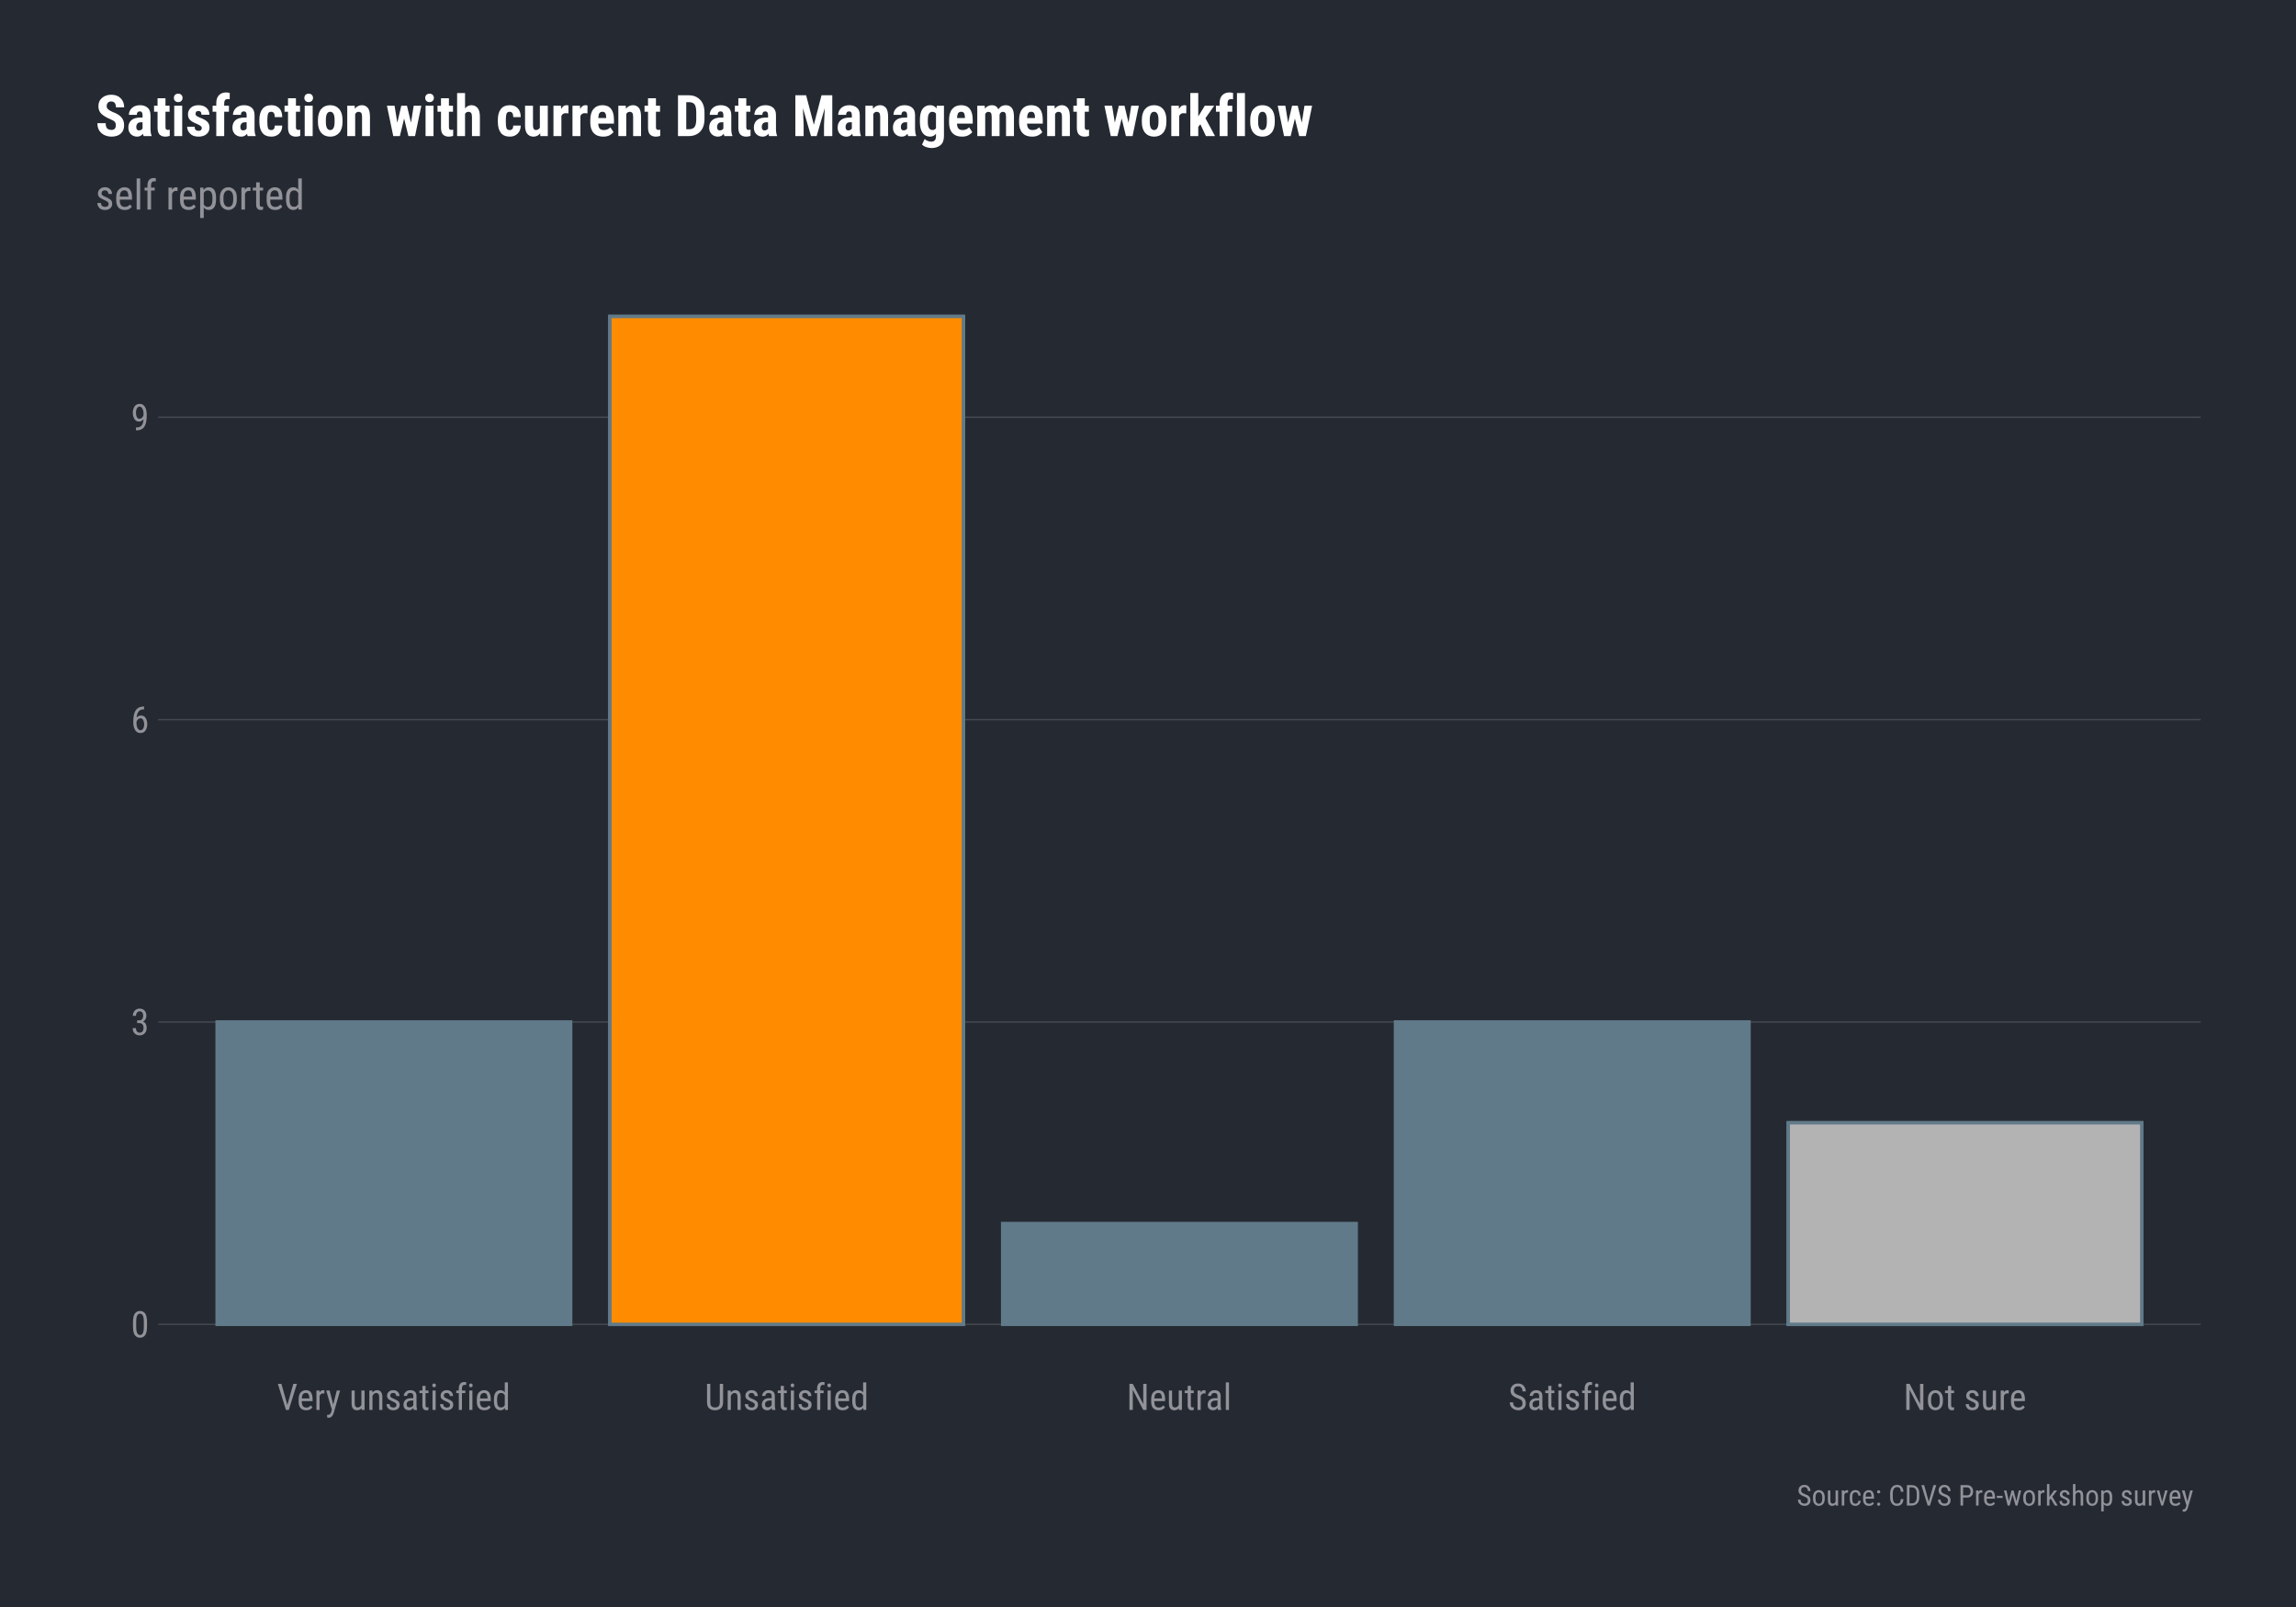
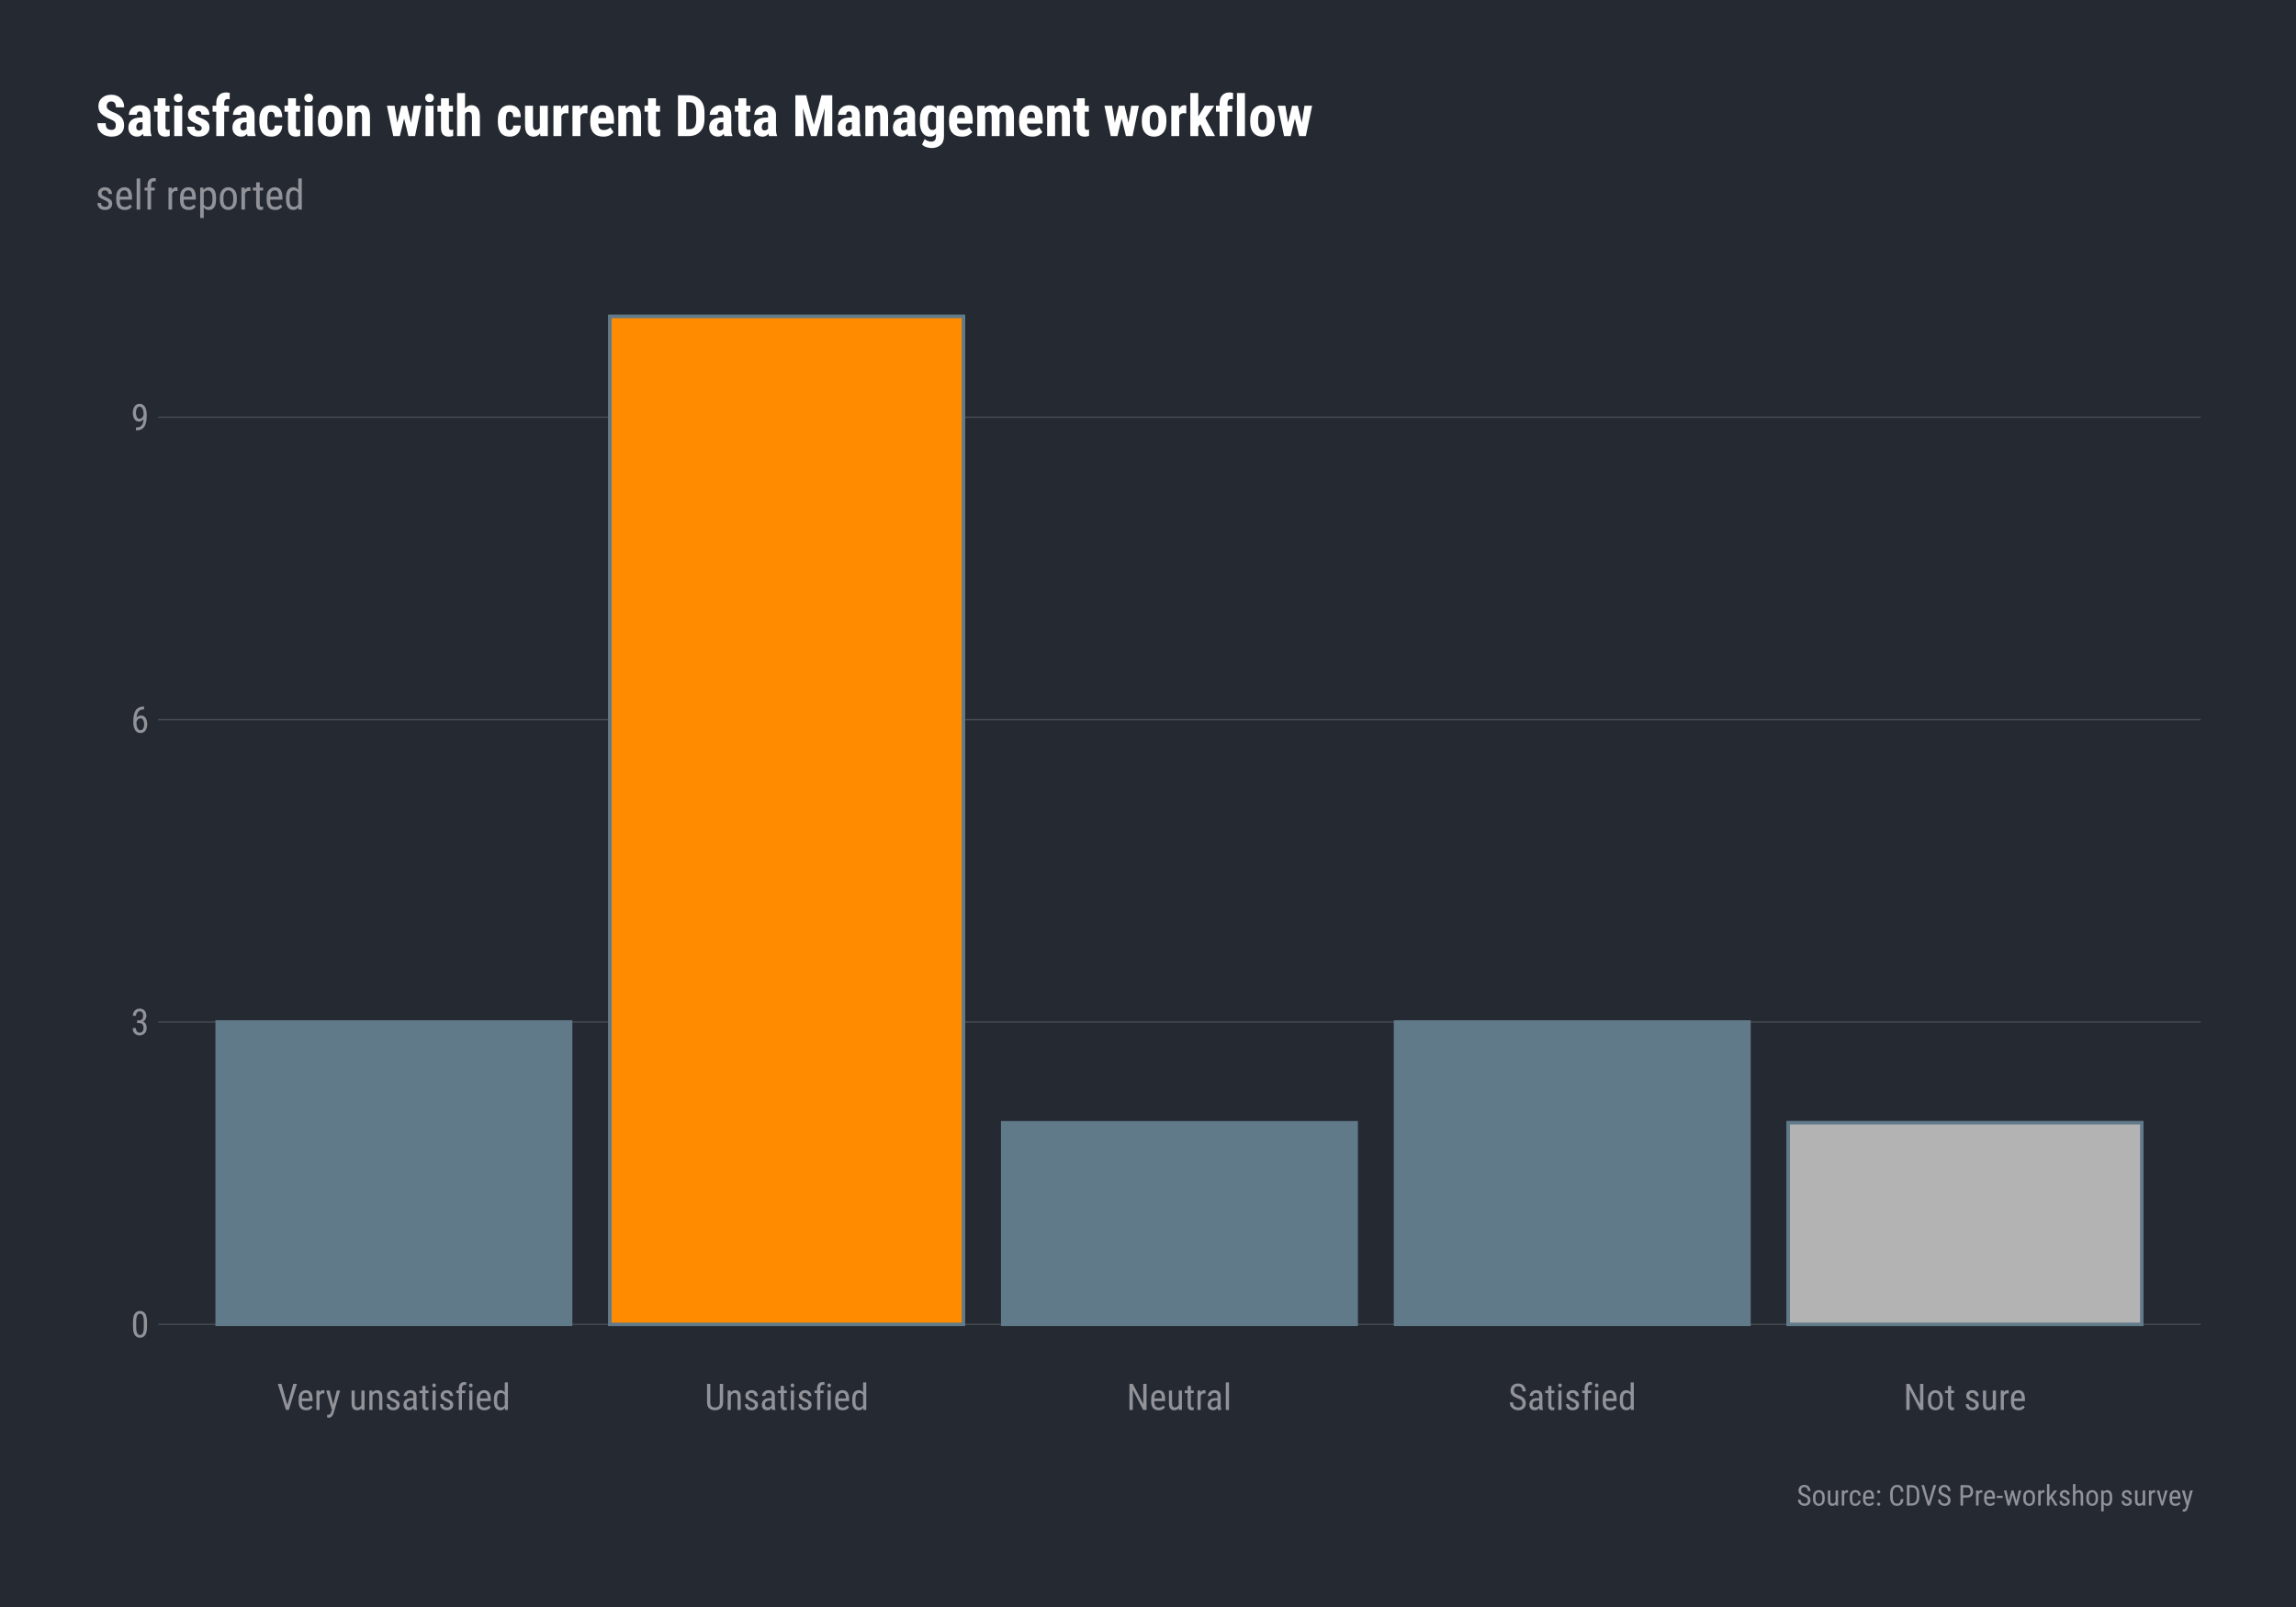
<svg xmlns="http://www.w3.org/2000/svg" viewBox="0 0 720.00 504.00">
  <defs>
    <style type="text/css">
    line, polyline, polygon, path, rect, circle {
      fill: none;
      stroke: #000000;
      stroke-linecap: round;
      stroke-linejoin: round;
      stroke-miterlimit: 10.00;
    }
  </style>
  </defs>
  <rect width="100%" height="100%" style="stroke: none; fill: #FFFFFF;" />
  <rect x="0" y="0.00" width="720.00" height="504.00" style="stroke-width: 1.12; stroke: #252A32; fill: #252A32;" />
  <defs>
    <clipPath id="cpNDkuNjF8NjkwLjExfDQzMS4xNXw4My40NQ==">
      <rect x="49.61" y="83.45" width="640.50" height="347.71" />
    </clipPath>
  </defs>
  <rect x="49.61" y="83.45" width="640.50" height="347.71" style="stroke-width: 1.12; stroke: #252A32; fill: #252A32;" clip-path="url(#cpNDkuNjF8NjkwLjExfDQzMS4xNXw4My40NQ==)" />
  <polyline points="49.61,415.35 690.11,415.35 " style="stroke-width: 0.43; stroke: #464950; stroke-linecap: butt;" clip-path="url(#cpNDkuNjF8NjkwLjExfDQzMS4xNXw4My40NQ==)" />
  <polyline points="49.61,320.52 690.11,320.52 " style="stroke-width: 0.43; stroke: #464950; stroke-linecap: butt;" clip-path="url(#cpNDkuNjF8NjkwLjExfDQzMS4xNXw4My40NQ==)" />
  <polyline points="49.61,225.69 690.11,225.69 " style="stroke-width: 0.43; stroke: #464950; stroke-linecap: butt;" clip-path="url(#cpNDkuNjF8NjkwLjExfDQzMS4xNXw4My40NQ==)" />
  <polyline points="49.61,130.86 690.11,130.86 " style="stroke-width: 0.43; stroke: #464950; stroke-linecap: butt;" clip-path="url(#cpNDkuNjF8NjkwLjExfDQzMS4xNXw4My40NQ==)" />
  <rect x="68.09" y="320.52" width="110.86" height="94.83" style="stroke-width: 1.07; stroke: #617A89; stroke-linecap: square; stroke-linejoin: miter; fill: #617A89;" clip-path="url(#cpNDkuNjF8NjkwLjExfDQzMS4xNXw4My40NQ==)" />
  <rect x="191.26" y="99.25" width="110.86" height="316.10" style="stroke-width: 1.07; stroke: #617A89; stroke-linecap: square; stroke-linejoin: miter; fill: #617A89;" clip-path="url(#cpNDkuNjF8NjkwLjExfDQzMS4xNXw4My40NQ==)" />
-   <rect x="314.43" y="383.74" width="110.86" height="31.61" style="stroke-width: 1.07; stroke: #617A89; stroke-linecap: square; stroke-linejoin: miter; fill: #617A89;" clip-path="url(#cpNDkuNjF8NjkwLjExfDQzMS4xNXw4My40NQ==)" />
+   <rect x="314.43" y="352.13" width="110.86" height="63.22" style="stroke-width: 1.07; stroke: #617A89; stroke-linecap: square; stroke-linejoin: miter; fill: #617A89;" clip-path="url(#cpNDkuNjF8NjkwLjExfDQzMS4xNXw4My40NQ==)" />
  <rect x="437.61" y="320.52" width="110.86" height="94.83" style="stroke-width: 1.07; stroke: #617A89; stroke-linecap: square; stroke-linejoin: miter; fill: #617A89;" clip-path="url(#cpNDkuNjF8NjkwLjExfDQzMS4xNXw4My40NQ==)" />
  <rect x="560.78" y="352.13" width="110.86" height="63.22" style="stroke-width: 1.07; stroke: #617A89; stroke-linecap: square; stroke-linejoin: miter; fill: #617A89;" clip-path="url(#cpNDkuNjF8NjkwLjExfDQzMS4xNXw4My40NQ==)" />
  <rect x="191.26" y="99.25" width="110.86" height="316.10" style="stroke-width: 1.07; stroke: #617A89; stroke-linecap: square; stroke-linejoin: miter; fill: #FF8C00;" clip-path="url(#cpNDkuNjF8NjkwLjExfDQzMS4xNXw4My40NQ==)" />
  <rect x="560.78" y="352.13" width="110.86" height="63.22" style="stroke-width: 1.07; stroke: #617A89; stroke-linecap: square; stroke-linejoin: miter; fill: #B3B3B3;" clip-path="url(#cpNDkuNjF8NjkwLjExfDQzMS4xNXw4My40NQ==)" />
  <defs>
    <clipPath id="cpMC4wMHw3MjAuMDB8NTA0LjAwfDAuMDA=">
      <rect x="0.00" y="0.00" width="720.00" height="504.00" />
    </clipPath>
  </defs>
  <g clip-path="url(#cpMC4wMHw3MjAuMDB8NTA0LjAwfDAuMDA=)">
    <text x="41.07" y="419.44" style="font-size: 11.50px; fill: #929299; font-family: Roboto Condensed;" textLength="5.68px" lengthAdjust="spacingAndGlyphs">0</text>
  </g>
  <g clip-path="url(#cpMC4wMHw3MjAuMDB8NTA0LjAwfDAuMDA=)">
    <text x="41.07" y="324.61" style="font-size: 11.50px; fill: #929299; font-family: Roboto Condensed;" textLength="5.68px" lengthAdjust="spacingAndGlyphs">3</text>
  </g>
  <g clip-path="url(#cpMC4wMHw3MjAuMDB8NTA0LjAwfDAuMDA=)">
    <text x="41.07" y="229.78" style="font-size: 11.50px; fill: #929299; font-family: Roboto Condensed;" textLength="5.68px" lengthAdjust="spacingAndGlyphs">6</text>
  </g>
  <g clip-path="url(#cpMC4wMHw3MjAuMDB8NTA0LjAwfDAuMDA=)">
    <text x="41.07" y="134.95" style="font-size: 11.50px; fill: #929299; font-family: Roboto Condensed;" textLength="5.68px" lengthAdjust="spacingAndGlyphs">9</text>
  </g>
  <g clip-path="url(#cpMC4wMHw3MjAuMDB8NTA0LjAwfDAuMDA=)">
    <text x="86.89" y="442.19" style="font-size: 11.50px; fill: #929299; font-family: Roboto Condensed;" textLength="73.25px" lengthAdjust="spacingAndGlyphs">Very unsatisfied</text>
  </g>
  <g clip-path="url(#cpMC4wMHw3MjAuMDB8NTA0LjAwfDAuMDA=)">
    <text x="220.99" y="442.19" style="font-size: 11.50px; fill: #929299; font-family: Roboto Condensed;" textLength="51.40px" lengthAdjust="spacingAndGlyphs">Unsatisfied</text>
  </g>
  <g clip-path="url(#cpMC4wMHw3MjAuMDB8NTA0LjAwfDAuMDA=)">
    <text x="353.31" y="442.19" style="font-size: 11.50px; fill: #929299; font-family: Roboto Condensed;" textLength="33.10px" lengthAdjust="spacingAndGlyphs">Neutral</text>
  </g>
  <g clip-path="url(#cpMC4wMHw3MjAuMDB8NTA0LjAwfDAuMDA=)">
    <text x="472.99" y="442.19" style="font-size: 11.50px; fill: #929299; font-family: Roboto Condensed;" textLength="40.10px" lengthAdjust="spacingAndGlyphs">Satisfied</text>
  </g>
  <g clip-path="url(#cpMC4wMHw3MjAuMDB8NTA0LjAwfDAuMDA=)">
    <text x="596.91" y="442.19" style="font-size: 11.50px; fill: #929299; font-family: Roboto Condensed;" textLength="38.60px" lengthAdjust="spacingAndGlyphs">Not sure</text>
  </g>
  <g clip-path="url(#cpMC4wMHw3MjAuMDB8NTA0LjAwfDAuMDA=)">
    <text x="29.89" y="65.73" style="font-size: 13.00px; fill: #929299; font-family: Roboto Condensed;" textLength="65.39px" lengthAdjust="spacingAndGlyphs">self reported</text>
  </g>
  <g clip-path="url(#cpMC4wMHw3MjAuMDB8NTA0LjAwfDAuMDA=)">
    <text x="29.89" y="42.68" style="font-size: 18.00px; font-weight: bold; fill: #FFFFFF; font-family: Roboto Condensed;" textLength="381.91px" lengthAdjust="spacingAndGlyphs">Satisfaction with current Data Management workflow</text>
  </g>
  <g clip-path="url(#cpMC4wMHw3MjAuMDB8NTA0LjAwfDAuMDA=)">
    <text x="563.45" y="472.19" style="font-size: 9.00px; fill: #929299; font-family: Roboto Condensed;" textLength="126.66px" lengthAdjust="spacingAndGlyphs">Source:  CDVS Pre-workshop survey</text>
  </g>
</svg>
